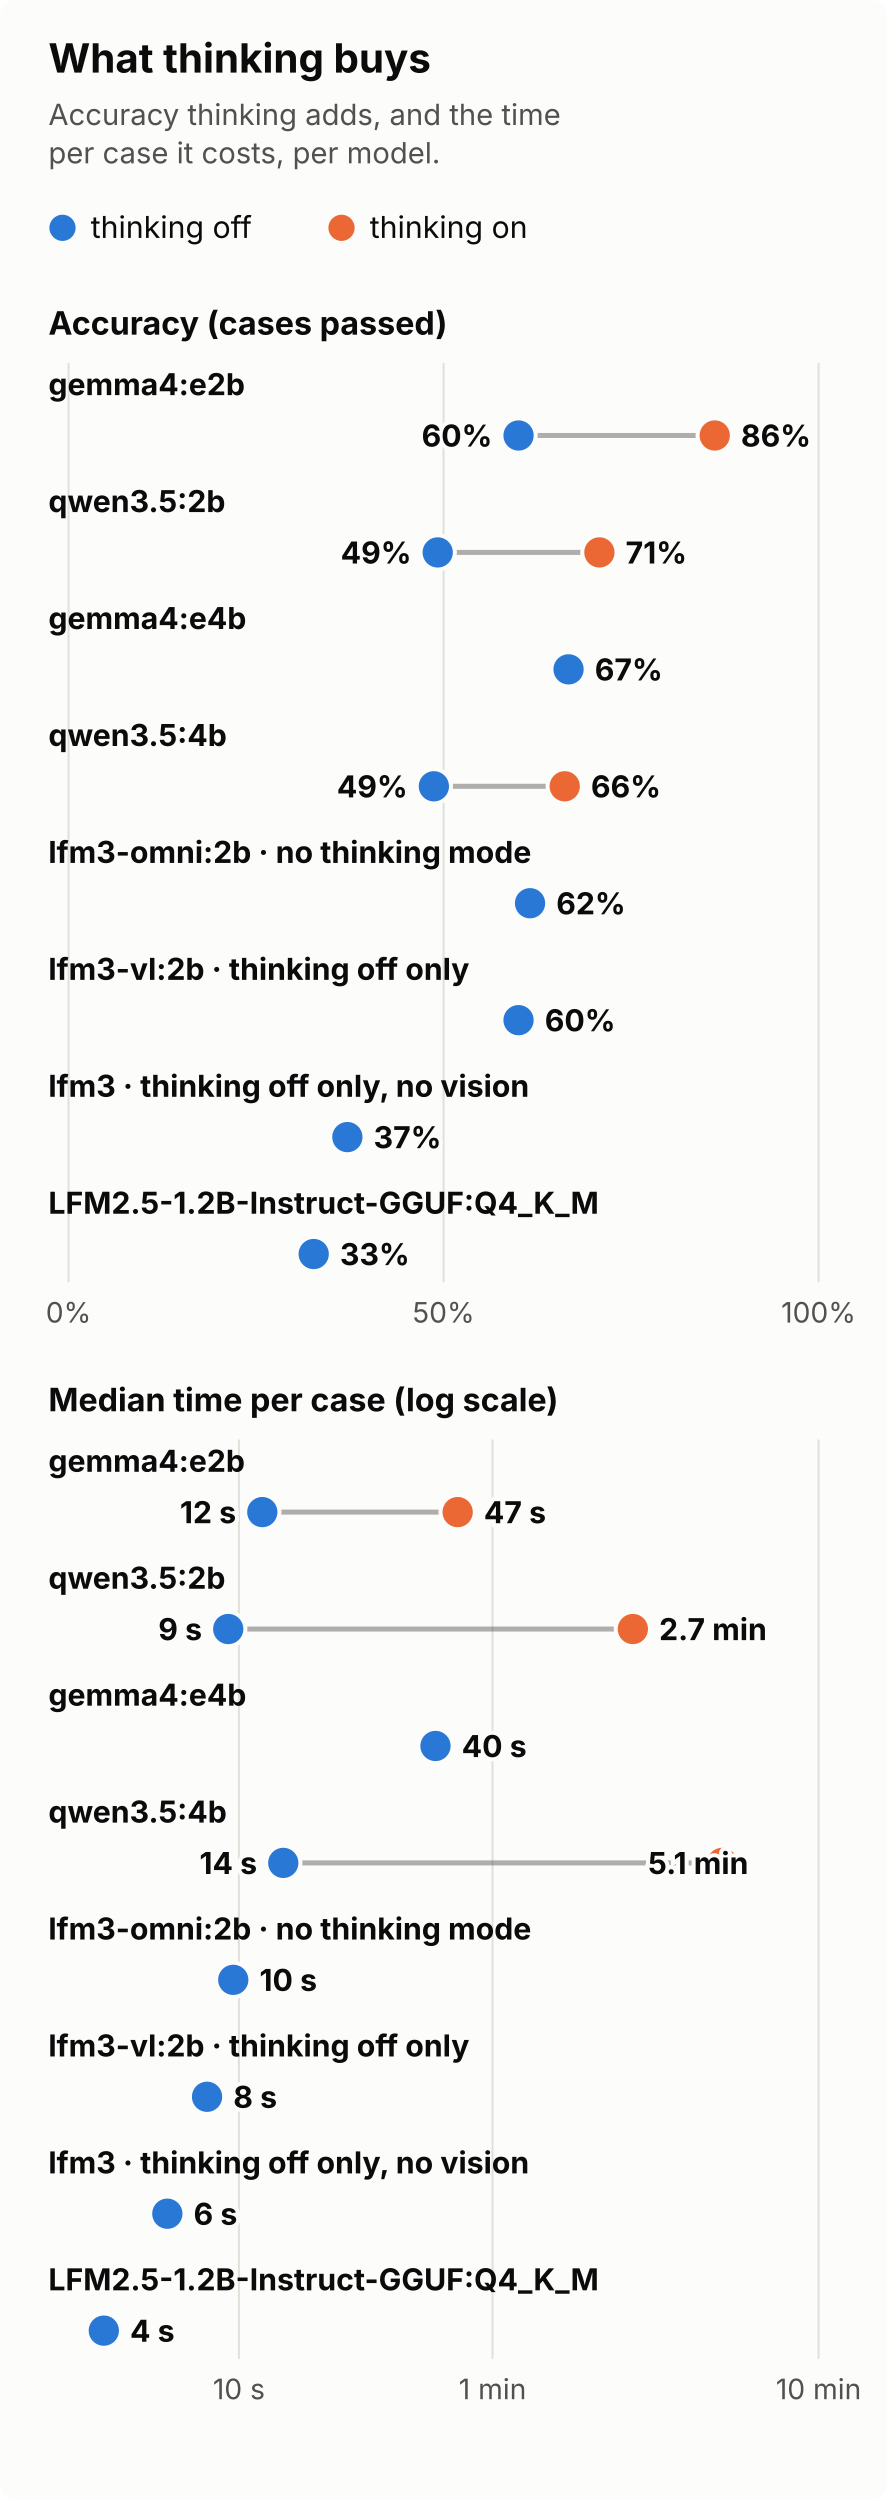
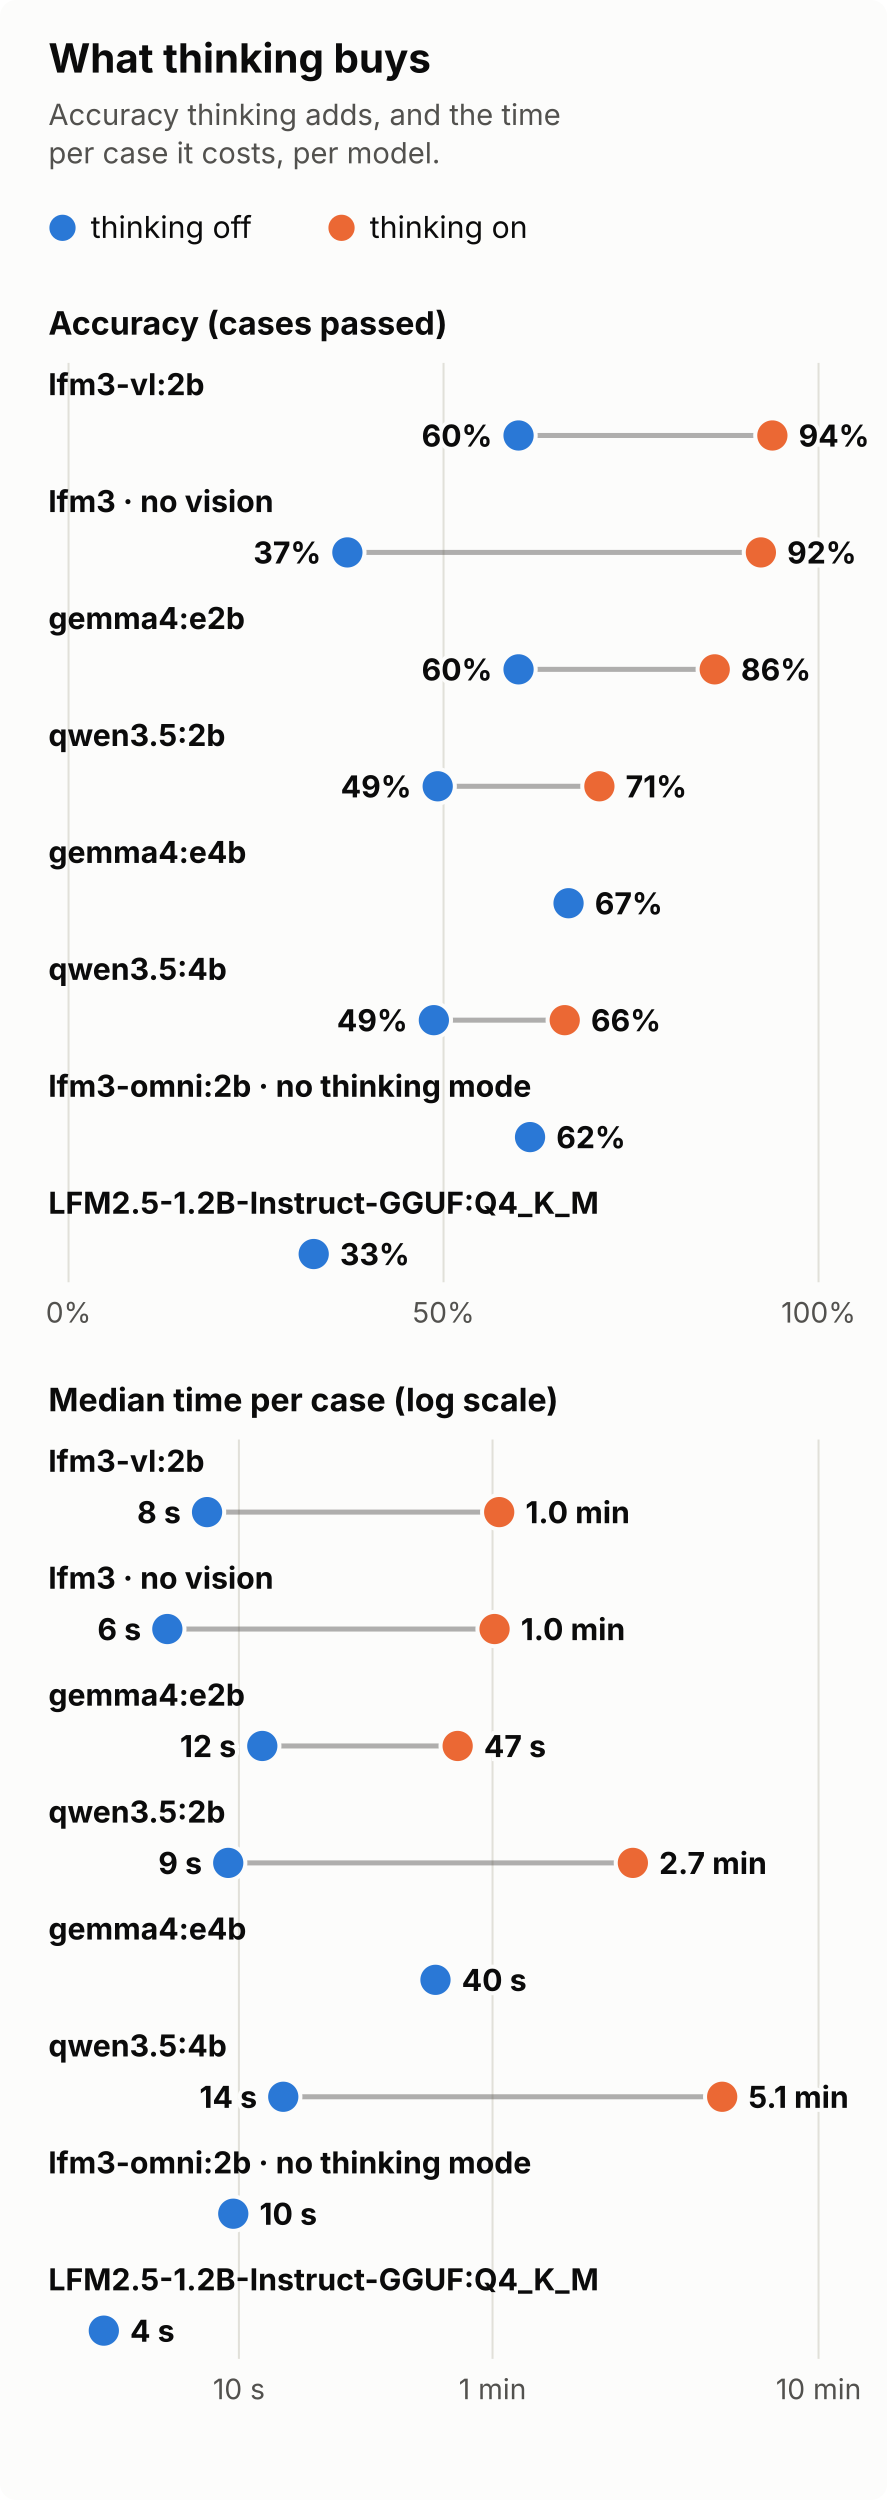
<svg xmlns="http://www.w3.org/2000/svg" width="440" height="1240" viewBox="0 0 440 1240" role="img" aria-label="What thinking buys">
  <rect width="440" height="1240" rx="8" fill="#fcfcfb" />
  <text x="24.0" y="36.0" font-size="20" font-weight="700" text-anchor="start" fill="#0b0b0b" font-family="system-ui, -apple-system, Segoe UI, sans-serif">What thinking buys</text>
  <text x="24.0" y="62.0" font-size="14.5" font-weight="normal" text-anchor="start" fill="#52514e" font-family="system-ui, -apple-system, Segoe UI, sans-serif">Accuracy thinking adds, and the time</text>
  <text x="24.0" y="81.0" font-size="14.5" font-weight="normal" text-anchor="start" fill="#52514e" font-family="system-ui, -apple-system, Segoe UI, sans-serif">per case it costs, per model.</text>
  <circle cx="31.0" cy="113.0" r="7.5" fill="#2a78d6" stroke="#fcfcfb" stroke-width="2" />
  <text x="45.0" y="118.0" font-size="15" font-weight="normal" text-anchor="start" fill="#0b0b0b" font-family="system-ui, -apple-system, Segoe UI, sans-serif">thinking off</text>
  <circle cx="169.4" cy="113.0" r="7.5" fill="#eb6834" stroke="#fcfcfb" stroke-width="2" />
  <text x="183.4" y="118.0" font-size="15" font-weight="normal" text-anchor="start" fill="#0b0b0b" font-family="system-ui, -apple-system, Segoe UI, sans-serif">thinking on</text>
  <text x="24.0" y="166.0" font-size="16" font-weight="700" text-anchor="start" fill="#0b0b0b" font-family="system-ui, -apple-system, Segoe UI, sans-serif">Accuracy (cases passed)</text>
  <line x1="34.0" y1="180.0" x2="34.0" y2="636.0" stroke="#e1e0d9" stroke-width="1" />
  <text x="34.0" y="656.0" font-size="14" font-weight="normal" text-anchor="middle" fill="#52514e" font-family="system-ui, -apple-system, Segoe UI, sans-serif">0%</text>
  <line x1="220.0" y1="180.0" x2="220.0" y2="636.0" stroke="#e1e0d9" stroke-width="1" />
  <text x="220.0" y="656.0" font-size="14" font-weight="normal" text-anchor="middle" fill="#52514e" font-family="system-ui, -apple-system, Segoe UI, sans-serif">50%</text>
  <line x1="406.0" y1="180.0" x2="406.0" y2="636.0" stroke="#e1e0d9" stroke-width="1" />
  <text x="406.0" y="656.0" font-size="14" font-weight="normal" text-anchor="middle" fill="#52514e" font-family="system-ui, -apple-system, Segoe UI, sans-serif">100%</text>
-   <text x="24.0" y="196.0" font-size="15" font-weight="700" text-anchor="start" fill="#0b0b0b" font-family="system-ui, -apple-system, Segoe UI, sans-serif">gemma4:e2b</text>
-   <line x1="257.2" y1="216.0" x2="354.5" y2="216.0" stroke="#52514e" stroke-width="2.5" stroke-opacity="0.45" />
+   <text x="24.0" y="196.0" font-size="15" font-weight="700" text-anchor="start" fill="#0b0b0b" font-family="system-ui, -apple-system, Segoe UI, sans-serif">lfm3-vl:2b</text>
+   <line x1="257.2" y1="216.0" x2="383.1" y2="216.0" stroke="#52514e" stroke-width="2.5" stroke-opacity="0.45" />
  <circle cx="257.2" cy="216.0" r="8.5" fill="#2a78d6" stroke="#fcfcfb" stroke-width="2" />
-   <circle cx="354.5" cy="216.0" r="8.5" fill="#eb6834" stroke="#fcfcfb" stroke-width="2" />
+   <circle cx="383.1" cy="216.0" r="8.5" fill="#eb6834" stroke="#fcfcfb" stroke-width="2" />
  <text x="244.2" y="221.5" font-size="15" font-weight="700" text-anchor="end" fill="#0b0b0b" stroke="#fcfcfb" stroke-width="4" paint-order="stroke" font-family="system-ui, -apple-system, Segoe UI, sans-serif">60%</text>
-   <text x="367.5" y="221.5" font-size="15" font-weight="700" text-anchor="start" fill="#0b0b0b" stroke="#fcfcfb" stroke-width="4" paint-order="stroke" font-family="system-ui, -apple-system, Segoe UI, sans-serif">86%</text>
-   <text x="24.0" y="254.0" font-size="15" font-weight="700" text-anchor="start" fill="#0b0b0b" font-family="system-ui, -apple-system, Segoe UI, sans-serif">qwen3.5:2b</text>
-   <line x1="217.1" y1="274.0" x2="297.3" y2="274.0" stroke="#52514e" stroke-width="2.5" stroke-opacity="0.45" />
-   <circle cx="217.1" cy="274.0" r="8.5" fill="#2a78d6" stroke="#fcfcfb" stroke-width="2" />
-   <circle cx="297.3" cy="274.0" r="8.5" fill="#eb6834" stroke="#fcfcfb" stroke-width="2" />
-   <text x="204.1" y="279.5" font-size="15" font-weight="700" text-anchor="end" fill="#0b0b0b" stroke="#fcfcfb" stroke-width="4" paint-order="stroke" font-family="system-ui, -apple-system, Segoe UI, sans-serif">49%</text>
-   <text x="310.3" y="279.5" font-size="15" font-weight="700" text-anchor="start" fill="#0b0b0b" stroke="#fcfcfb" stroke-width="4" paint-order="stroke" font-family="system-ui, -apple-system, Segoe UI, sans-serif">71%</text>
-   <text x="24.0" y="312.0" font-size="15" font-weight="700" text-anchor="start" fill="#0b0b0b" font-family="system-ui, -apple-system, Segoe UI, sans-serif">gemma4:e4b</text>
-   <circle cx="282.0" cy="332.0" r="8.5" fill="#2a78d6" stroke="#fcfcfb" stroke-width="2" />
-   <text x="295.0" y="337.5" font-size="15" font-weight="700" text-anchor="start" fill="#0b0b0b" stroke="#fcfcfb" stroke-width="4" paint-order="stroke" font-family="system-ui, -apple-system, Segoe UI, sans-serif">67%</text>
-   <text x="24.0" y="370.0" font-size="15" font-weight="700" text-anchor="start" fill="#0b0b0b" font-family="system-ui, -apple-system, Segoe UI, sans-serif">qwen3.5:4b</text>
-   <line x1="215.2" y1="390.0" x2="280.1" y2="390.0" stroke="#52514e" stroke-width="2.5" stroke-opacity="0.45" />
-   <circle cx="215.2" cy="390.0" r="8.5" fill="#2a78d6" stroke="#fcfcfb" stroke-width="2" />
-   <circle cx="280.1" cy="390.0" r="8.5" fill="#eb6834" stroke="#fcfcfb" stroke-width="2" />
-   <text x="202.2" y="395.5" font-size="15" font-weight="700" text-anchor="end" fill="#0b0b0b" stroke="#fcfcfb" stroke-width="4" paint-order="stroke" font-family="system-ui, -apple-system, Segoe UI, sans-serif">49%</text>
-   <text x="293.1" y="395.5" font-size="15" font-weight="700" text-anchor="start" fill="#0b0b0b" stroke="#fcfcfb" stroke-width="4" paint-order="stroke" font-family="system-ui, -apple-system, Segoe UI, sans-serif">66%</text>
-   <text x="24.0" y="428.0" font-size="15" font-weight="700" text-anchor="start" fill="#0b0b0b" font-family="system-ui, -apple-system, Segoe UI, sans-serif">lfm3-omni:2b  · no thinking mode</text>
-   <circle cx="262.9" cy="448.0" r="8.5" fill="#2a78d6" stroke="#fcfcfb" stroke-width="2" />
-   <text x="275.9" y="453.5" font-size="15" font-weight="700" text-anchor="start" fill="#0b0b0b" stroke="#fcfcfb" stroke-width="4" paint-order="stroke" font-family="system-ui, -apple-system, Segoe UI, sans-serif">62%</text>
-   <text x="24.0" y="486.0" font-size="15" font-weight="700" text-anchor="start" fill="#0b0b0b" font-family="system-ui, -apple-system, Segoe UI, sans-serif">lfm3-vl:2b  · thinking off only</text>
-   <circle cx="257.2" cy="506.0" r="8.5" fill="#2a78d6" stroke="#fcfcfb" stroke-width="2" />
-   <text x="270.2" y="511.5" font-size="15" font-weight="700" text-anchor="start" fill="#0b0b0b" stroke="#fcfcfb" stroke-width="4" paint-order="stroke" font-family="system-ui, -apple-system, Segoe UI, sans-serif">60%</text>
-   <text x="24.0" y="544.0" font-size="15" font-weight="700" text-anchor="start" fill="#0b0b0b" font-family="system-ui, -apple-system, Segoe UI, sans-serif">lfm3  · thinking off only, no vision</text>
-   <circle cx="172.3" cy="564.0" r="8.5" fill="#2a78d6" stroke="#fcfcfb" stroke-width="2" />
-   <text x="185.3" y="569.5" font-size="15" font-weight="700" text-anchor="start" fill="#0b0b0b" stroke="#fcfcfb" stroke-width="4" paint-order="stroke" font-family="system-ui, -apple-system, Segoe UI, sans-serif">37%</text>
+   <text x="396.1" y="221.5" font-size="15" font-weight="700" text-anchor="start" fill="#0b0b0b" stroke="#fcfcfb" stroke-width="4" paint-order="stroke" font-family="system-ui, -apple-system, Segoe UI, sans-serif">94%</text>
+   <text x="24.0" y="254.0" font-size="15" font-weight="700" text-anchor="start" fill="#0b0b0b" font-family="system-ui, -apple-system, Segoe UI, sans-serif">lfm3  · no vision</text>
+   <line x1="172.3" y1="274.0" x2="377.4" y2="274.0" stroke="#52514e" stroke-width="2.5" stroke-opacity="0.45" />
+   <circle cx="172.3" cy="274.0" r="8.5" fill="#2a78d6" stroke="#fcfcfb" stroke-width="2" />
+   <circle cx="377.4" cy="274.0" r="8.5" fill="#eb6834" stroke="#fcfcfb" stroke-width="2" />
+   <text x="159.3" y="279.5" font-size="15" font-weight="700" text-anchor="end" fill="#0b0b0b" stroke="#fcfcfb" stroke-width="4" paint-order="stroke" font-family="system-ui, -apple-system, Segoe UI, sans-serif">37%</text>
+   <text x="390.4" y="279.5" font-size="15" font-weight="700" text-anchor="start" fill="#0b0b0b" stroke="#fcfcfb" stroke-width="4" paint-order="stroke" font-family="system-ui, -apple-system, Segoe UI, sans-serif">92%</text>
+   <text x="24.0" y="312.0" font-size="15" font-weight="700" text-anchor="start" fill="#0b0b0b" font-family="system-ui, -apple-system, Segoe UI, sans-serif">gemma4:e2b</text>
+   <line x1="257.2" y1="332.0" x2="354.5" y2="332.0" stroke="#52514e" stroke-width="2.5" stroke-opacity="0.45" />
+   <circle cx="257.2" cy="332.0" r="8.5" fill="#2a78d6" stroke="#fcfcfb" stroke-width="2" />
+   <circle cx="354.5" cy="332.0" r="8.5" fill="#eb6834" stroke="#fcfcfb" stroke-width="2" />
+   <text x="244.2" y="337.5" font-size="15" font-weight="700" text-anchor="end" fill="#0b0b0b" stroke="#fcfcfb" stroke-width="4" paint-order="stroke" font-family="system-ui, -apple-system, Segoe UI, sans-serif">60%</text>
+   <text x="367.5" y="337.5" font-size="15" font-weight="700" text-anchor="start" fill="#0b0b0b" stroke="#fcfcfb" stroke-width="4" paint-order="stroke" font-family="system-ui, -apple-system, Segoe UI, sans-serif">86%</text>
+   <text x="24.0" y="370.0" font-size="15" font-weight="700" text-anchor="start" fill="#0b0b0b" font-family="system-ui, -apple-system, Segoe UI, sans-serif">qwen3.5:2b</text>
+   <line x1="217.1" y1="390.0" x2="297.3" y2="390.0" stroke="#52514e" stroke-width="2.5" stroke-opacity="0.45" />
+   <circle cx="217.1" cy="390.0" r="8.5" fill="#2a78d6" stroke="#fcfcfb" stroke-width="2" />
+   <circle cx="297.3" cy="390.0" r="8.5" fill="#eb6834" stroke="#fcfcfb" stroke-width="2" />
+   <text x="204.1" y="395.5" font-size="15" font-weight="700" text-anchor="end" fill="#0b0b0b" stroke="#fcfcfb" stroke-width="4" paint-order="stroke" font-family="system-ui, -apple-system, Segoe UI, sans-serif">49%</text>
+   <text x="310.3" y="395.5" font-size="15" font-weight="700" text-anchor="start" fill="#0b0b0b" stroke="#fcfcfb" stroke-width="4" paint-order="stroke" font-family="system-ui, -apple-system, Segoe UI, sans-serif">71%</text>
+   <text x="24.0" y="428.0" font-size="15" font-weight="700" text-anchor="start" fill="#0b0b0b" font-family="system-ui, -apple-system, Segoe UI, sans-serif">gemma4:e4b</text>
+   <circle cx="282.0" cy="448.0" r="8.5" fill="#2a78d6" stroke="#fcfcfb" stroke-width="2" />
+   <text x="295.0" y="453.5" font-size="15" font-weight="700" text-anchor="start" fill="#0b0b0b" stroke="#fcfcfb" stroke-width="4" paint-order="stroke" font-family="system-ui, -apple-system, Segoe UI, sans-serif">67%</text>
+   <text x="24.0" y="486.0" font-size="15" font-weight="700" text-anchor="start" fill="#0b0b0b" font-family="system-ui, -apple-system, Segoe UI, sans-serif">qwen3.5:4b</text>
+   <line x1="215.2" y1="506.0" x2="280.1" y2="506.0" stroke="#52514e" stroke-width="2.5" stroke-opacity="0.45" />
+   <circle cx="215.2" cy="506.0" r="8.5" fill="#2a78d6" stroke="#fcfcfb" stroke-width="2" />
+   <circle cx="280.1" cy="506.0" r="8.5" fill="#eb6834" stroke="#fcfcfb" stroke-width="2" />
+   <text x="202.2" y="511.5" font-size="15" font-weight="700" text-anchor="end" fill="#0b0b0b" stroke="#fcfcfb" stroke-width="4" paint-order="stroke" font-family="system-ui, -apple-system, Segoe UI, sans-serif">49%</text>
+   <text x="293.1" y="511.5" font-size="15" font-weight="700" text-anchor="start" fill="#0b0b0b" stroke="#fcfcfb" stroke-width="4" paint-order="stroke" font-family="system-ui, -apple-system, Segoe UI, sans-serif">66%</text>
+   <text x="24.0" y="544.0" font-size="15" font-weight="700" text-anchor="start" fill="#0b0b0b" font-family="system-ui, -apple-system, Segoe UI, sans-serif">lfm3-omni:2b  · no thinking mode</text>
+   <circle cx="262.9" cy="564.0" r="8.5" fill="#2a78d6" stroke="#fcfcfb" stroke-width="2" />
+   <text x="275.9" y="569.5" font-size="15" font-weight="700" text-anchor="start" fill="#0b0b0b" stroke="#fcfcfb" stroke-width="4" paint-order="stroke" font-family="system-ui, -apple-system, Segoe UI, sans-serif">62%</text>
  <text x="24.0" y="602.0" font-size="15" font-weight="700" text-anchor="start" fill="#0b0b0b" font-family="system-ui, -apple-system, Segoe UI, sans-serif">LFM2.5-1.2B-Instruct-GGUF:Q4_K_M</text>
  <circle cx="155.6" cy="622.0" r="8.5" fill="#2a78d6" stroke="#fcfcfb" stroke-width="2" />
  <text x="168.6" y="627.5" font-size="15" font-weight="700" text-anchor="start" fill="#0b0b0b" stroke="#fcfcfb" stroke-width="4" paint-order="stroke" font-family="system-ui, -apple-system, Segoe UI, sans-serif">33%</text>
  <text x="24.0" y="700.0" font-size="16" font-weight="700" text-anchor="start" fill="#0b0b0b" font-family="system-ui, -apple-system, Segoe UI, sans-serif">Median time per case (log scale)</text>
  <line x1="118.5" y1="714.0" x2="118.5" y2="1170.0" stroke="#e1e0d9" stroke-width="1" />
  <text x="118.5" y="1190.0" font-size="14" font-weight="normal" text-anchor="middle" fill="#52514e" font-family="system-ui, -apple-system, Segoe UI, sans-serif">10 s</text>
  <line x1="244.3" y1="714.0" x2="244.3" y2="1170.0" stroke="#e1e0d9" stroke-width="1" />
  <text x="244.3" y="1190.0" font-size="14" font-weight="normal" text-anchor="middle" fill="#52514e" font-family="system-ui, -apple-system, Segoe UI, sans-serif">1 min</text>
  <line x1="406.0" y1="714.0" x2="406.0" y2="1170.0" stroke="#e1e0d9" stroke-width="1" />
  <text x="406.0" y="1190.0" font-size="14" font-weight="normal" text-anchor="middle" fill="#52514e" font-family="system-ui, -apple-system, Segoe UI, sans-serif">10 min</text>
-   <text x="24.0" y="730.0" font-size="15" font-weight="700" text-anchor="start" fill="#0b0b0b" font-family="system-ui, -apple-system, Segoe UI, sans-serif">gemma4:e2b</text>
-   <line x1="130.1" y1="750.0" x2="227.0" y2="750.0" stroke="#52514e" stroke-width="2.5" stroke-opacity="0.45" />
-   <circle cx="130.1" cy="750.0" r="8.5" fill="#2a78d6" stroke="#fcfcfb" stroke-width="2" />
-   <circle cx="227.0" cy="750.0" r="8.5" fill="#eb6834" stroke="#fcfcfb" stroke-width="2" />
-   <text x="117.1" y="755.5" font-size="15" font-weight="700" text-anchor="end" fill="#0b0b0b" stroke="#fcfcfb" stroke-width="4" paint-order="stroke" font-family="system-ui, -apple-system, Segoe UI, sans-serif">12 s</text>
-   <text x="240.0" y="755.5" font-size="15" font-weight="700" text-anchor="start" fill="#0b0b0b" stroke="#fcfcfb" stroke-width="4" paint-order="stroke" font-family="system-ui, -apple-system, Segoe UI, sans-serif">47 s</text>
-   <text x="24.0" y="788.0" font-size="15" font-weight="700" text-anchor="start" fill="#0b0b0b" font-family="system-ui, -apple-system, Segoe UI, sans-serif">qwen3.5:2b</text>
-   <line x1="113.2" y1="808.0" x2="313.9" y2="808.0" stroke="#52514e" stroke-width="2.5" stroke-opacity="0.45" />
-   <circle cx="113.2" cy="808.0" r="8.5" fill="#2a78d6" stroke="#fcfcfb" stroke-width="2" />
-   <circle cx="313.9" cy="808.0" r="8.5" fill="#eb6834" stroke="#fcfcfb" stroke-width="2" />
-   <text x="100.2" y="813.5" font-size="15" font-weight="700" text-anchor="end" fill="#0b0b0b" stroke="#fcfcfb" stroke-width="4" paint-order="stroke" font-family="system-ui, -apple-system, Segoe UI, sans-serif">9 s</text>
-   <text x="326.9" y="813.5" font-size="15" font-weight="700" text-anchor="start" fill="#0b0b0b" stroke="#fcfcfb" stroke-width="4" paint-order="stroke" font-family="system-ui, -apple-system, Segoe UI, sans-serif">2.7 min</text>
-   <text x="24.0" y="846.0" font-size="15" font-weight="700" text-anchor="start" fill="#0b0b0b" font-family="system-ui, -apple-system, Segoe UI, sans-serif">gemma4:e4b</text>
-   <circle cx="216.0" cy="866.0" r="8.5" fill="#2a78d6" stroke="#fcfcfb" stroke-width="2" />
-   <text x="229.0" y="871.5" font-size="15" font-weight="700" text-anchor="start" fill="#0b0b0b" stroke="#fcfcfb" stroke-width="4" paint-order="stroke" font-family="system-ui, -apple-system, Segoe UI, sans-serif">40 s</text>
-   <text x="24.0" y="904.0" font-size="15" font-weight="700" text-anchor="start" fill="#0b0b0b" font-family="system-ui, -apple-system, Segoe UI, sans-serif">qwen3.5:4b</text>
-   <line x1="140.5" y1="924.0" x2="358.2" y2="924.0" stroke="#52514e" stroke-width="2.5" stroke-opacity="0.45" />
-   <circle cx="140.5" cy="924.0" r="8.5" fill="#2a78d6" stroke="#fcfcfb" stroke-width="2" />
-   <circle cx="358.2" cy="924.0" r="8.5" fill="#eb6834" stroke="#fcfcfb" stroke-width="2" />
-   <text x="127.5" y="929.5" font-size="15" font-weight="700" text-anchor="end" fill="#0b0b0b" stroke="#fcfcfb" stroke-width="4" paint-order="stroke" font-family="system-ui, -apple-system, Segoe UI, sans-serif">14 s</text>
-   <text x="371.2" y="929.5" font-size="15" font-weight="700" text-anchor="end" fill="#0b0b0b" stroke="#fcfcfb" stroke-width="4" paint-order="stroke" font-family="system-ui, -apple-system, Segoe UI, sans-serif">5.1 min</text>
-   <text x="24.0" y="962.0" font-size="15" font-weight="700" text-anchor="start" fill="#0b0b0b" font-family="system-ui, -apple-system, Segoe UI, sans-serif">lfm3-omni:2b  · no thinking mode</text>
-   <circle cx="115.7" cy="982.0" r="8.5" fill="#2a78d6" stroke="#fcfcfb" stroke-width="2" />
-   <text x="128.7" y="987.5" font-size="15" font-weight="700" text-anchor="start" fill="#0b0b0b" stroke="#fcfcfb" stroke-width="4" paint-order="stroke" font-family="system-ui, -apple-system, Segoe UI, sans-serif">10 s</text>
-   <text x="24.0" y="1020.0" font-size="15" font-weight="700" text-anchor="start" fill="#0b0b0b" font-family="system-ui, -apple-system, Segoe UI, sans-serif">lfm3-vl:2b  · thinking off only</text>
-   <circle cx="102.7" cy="1040.0" r="8.5" fill="#2a78d6" stroke="#fcfcfb" stroke-width="2" />
-   <text x="115.7" y="1045.5" font-size="15" font-weight="700" text-anchor="start" fill="#0b0b0b" stroke="#fcfcfb" stroke-width="4" paint-order="stroke" font-family="system-ui, -apple-system, Segoe UI, sans-serif">8 s</text>
-   <text x="24.0" y="1078.0" font-size="15" font-weight="700" text-anchor="start" fill="#0b0b0b" font-family="system-ui, -apple-system, Segoe UI, sans-serif">lfm3  · thinking off only, no vision</text>
-   <circle cx="83.0" cy="1098.0" r="8.5" fill="#2a78d6" stroke="#fcfcfb" stroke-width="2" />
-   <text x="96.0" y="1103.5" font-size="15" font-weight="700" text-anchor="start" fill="#0b0b0b" stroke="#fcfcfb" stroke-width="4" paint-order="stroke" font-family="system-ui, -apple-system, Segoe UI, sans-serif">6 s</text>
+   <text x="24.0" y="730.0" font-size="15" font-weight="700" text-anchor="start" fill="#0b0b0b" font-family="system-ui, -apple-system, Segoe UI, sans-serif">lfm3-vl:2b</text>
+   <line x1="102.7" y1="750.0" x2="247.6" y2="750.0" stroke="#52514e" stroke-width="2.5" stroke-opacity="0.45" />
+   <circle cx="102.7" cy="750.0" r="8.5" fill="#2a78d6" stroke="#fcfcfb" stroke-width="2" />
+   <circle cx="247.6" cy="750.0" r="8.5" fill="#eb6834" stroke="#fcfcfb" stroke-width="2" />
+   <text x="89.7" y="755.5" font-size="15" font-weight="700" text-anchor="end" fill="#0b0b0b" stroke="#fcfcfb" stroke-width="4" paint-order="stroke" font-family="system-ui, -apple-system, Segoe UI, sans-serif">8 s</text>
+   <text x="260.6" y="755.5" font-size="15" font-weight="700" text-anchor="start" fill="#0b0b0b" stroke="#fcfcfb" stroke-width="4" paint-order="stroke" font-family="system-ui, -apple-system, Segoe UI, sans-serif">1.0 min</text>
+   <text x="24.0" y="788.0" font-size="15" font-weight="700" text-anchor="start" fill="#0b0b0b" font-family="system-ui, -apple-system, Segoe UI, sans-serif">lfm3  · no vision</text>
+   <line x1="83.0" y1="808.0" x2="245.3" y2="808.0" stroke="#52514e" stroke-width="2.5" stroke-opacity="0.45" />
+   <circle cx="83.0" cy="808.0" r="8.5" fill="#2a78d6" stroke="#fcfcfb" stroke-width="2" />
+   <circle cx="245.3" cy="808.0" r="8.5" fill="#eb6834" stroke="#fcfcfb" stroke-width="2" />
+   <text x="70.0" y="813.5" font-size="15" font-weight="700" text-anchor="end" fill="#0b0b0b" stroke="#fcfcfb" stroke-width="4" paint-order="stroke" font-family="system-ui, -apple-system, Segoe UI, sans-serif">6 s</text>
+   <text x="258.3" y="813.5" font-size="15" font-weight="700" text-anchor="start" fill="#0b0b0b" stroke="#fcfcfb" stroke-width="4" paint-order="stroke" font-family="system-ui, -apple-system, Segoe UI, sans-serif">1.0 min</text>
+   <text x="24.0" y="846.0" font-size="15" font-weight="700" text-anchor="start" fill="#0b0b0b" font-family="system-ui, -apple-system, Segoe UI, sans-serif">gemma4:e2b</text>
+   <line x1="130.1" y1="866.0" x2="227.0" y2="866.0" stroke="#52514e" stroke-width="2.5" stroke-opacity="0.45" />
+   <circle cx="130.1" cy="866.0" r="8.5" fill="#2a78d6" stroke="#fcfcfb" stroke-width="2" />
+   <circle cx="227.0" cy="866.0" r="8.5" fill="#eb6834" stroke="#fcfcfb" stroke-width="2" />
+   <text x="117.1" y="871.5" font-size="15" font-weight="700" text-anchor="end" fill="#0b0b0b" stroke="#fcfcfb" stroke-width="4" paint-order="stroke" font-family="system-ui, -apple-system, Segoe UI, sans-serif">12 s</text>
+   <text x="240.0" y="871.5" font-size="15" font-weight="700" text-anchor="start" fill="#0b0b0b" stroke="#fcfcfb" stroke-width="4" paint-order="stroke" font-family="system-ui, -apple-system, Segoe UI, sans-serif">47 s</text>
+   <text x="24.0" y="904.0" font-size="15" font-weight="700" text-anchor="start" fill="#0b0b0b" font-family="system-ui, -apple-system, Segoe UI, sans-serif">qwen3.5:2b</text>
+   <line x1="113.2" y1="924.0" x2="313.9" y2="924.0" stroke="#52514e" stroke-width="2.5" stroke-opacity="0.45" />
+   <circle cx="113.2" cy="924.0" r="8.5" fill="#2a78d6" stroke="#fcfcfb" stroke-width="2" />
+   <circle cx="313.9" cy="924.0" r="8.5" fill="#eb6834" stroke="#fcfcfb" stroke-width="2" />
+   <text x="100.2" y="929.5" font-size="15" font-weight="700" text-anchor="end" fill="#0b0b0b" stroke="#fcfcfb" stroke-width="4" paint-order="stroke" font-family="system-ui, -apple-system, Segoe UI, sans-serif">9 s</text>
+   <text x="326.9" y="929.5" font-size="15" font-weight="700" text-anchor="start" fill="#0b0b0b" stroke="#fcfcfb" stroke-width="4" paint-order="stroke" font-family="system-ui, -apple-system, Segoe UI, sans-serif">2.7 min</text>
+   <text x="24.0" y="962.0" font-size="15" font-weight="700" text-anchor="start" fill="#0b0b0b" font-family="system-ui, -apple-system, Segoe UI, sans-serif">gemma4:e4b</text>
+   <circle cx="216.0" cy="982.0" r="8.5" fill="#2a78d6" stroke="#fcfcfb" stroke-width="2" />
+   <text x="229.0" y="987.5" font-size="15" font-weight="700" text-anchor="start" fill="#0b0b0b" stroke="#fcfcfb" stroke-width="4" paint-order="stroke" font-family="system-ui, -apple-system, Segoe UI, sans-serif">40 s</text>
+   <text x="24.0" y="1020.0" font-size="15" font-weight="700" text-anchor="start" fill="#0b0b0b" font-family="system-ui, -apple-system, Segoe UI, sans-serif">qwen3.5:4b</text>
+   <line x1="140.5" y1="1040.0" x2="358.2" y2="1040.0" stroke="#52514e" stroke-width="2.5" stroke-opacity="0.45" />
+   <circle cx="140.5" cy="1040.0" r="8.5" fill="#2a78d6" stroke="#fcfcfb" stroke-width="2" />
+   <circle cx="358.2" cy="1040.0" r="8.5" fill="#eb6834" stroke="#fcfcfb" stroke-width="2" />
+   <text x="127.5" y="1045.5" font-size="15" font-weight="700" text-anchor="end" fill="#0b0b0b" stroke="#fcfcfb" stroke-width="4" paint-order="stroke" font-family="system-ui, -apple-system, Segoe UI, sans-serif">14 s</text>
+   <text x="371.2" y="1045.5" font-size="15" font-weight="700" text-anchor="start" fill="#0b0b0b" stroke="#fcfcfb" stroke-width="4" paint-order="stroke" font-family="system-ui, -apple-system, Segoe UI, sans-serif">5.1 min</text>
+   <text x="24.0" y="1078.0" font-size="15" font-weight="700" text-anchor="start" fill="#0b0b0b" font-family="system-ui, -apple-system, Segoe UI, sans-serif">lfm3-omni:2b  · no thinking mode</text>
+   <circle cx="115.7" cy="1098.0" r="8.5" fill="#2a78d6" stroke="#fcfcfb" stroke-width="2" />
+   <text x="128.7" y="1103.5" font-size="15" font-weight="700" text-anchor="start" fill="#0b0b0b" stroke="#fcfcfb" stroke-width="4" paint-order="stroke" font-family="system-ui, -apple-system, Segoe UI, sans-serif">10 s</text>
  <text x="24.0" y="1136.0" font-size="15" font-weight="700" text-anchor="start" fill="#0b0b0b" font-family="system-ui, -apple-system, Segoe UI, sans-serif">LFM2.5-1.2B-Instruct-GGUF:Q4_K_M</text>
  <circle cx="51.5" cy="1156.0" r="8.5" fill="#2a78d6" stroke="#fcfcfb" stroke-width="2" />
  <text x="64.5" y="1161.5" font-size="15" font-weight="700" text-anchor="start" fill="#0b0b0b" stroke="#fcfcfb" stroke-width="4" paint-order="stroke" font-family="system-ui, -apple-system, Segoe UI, sans-serif">4 s</text>
</svg>
